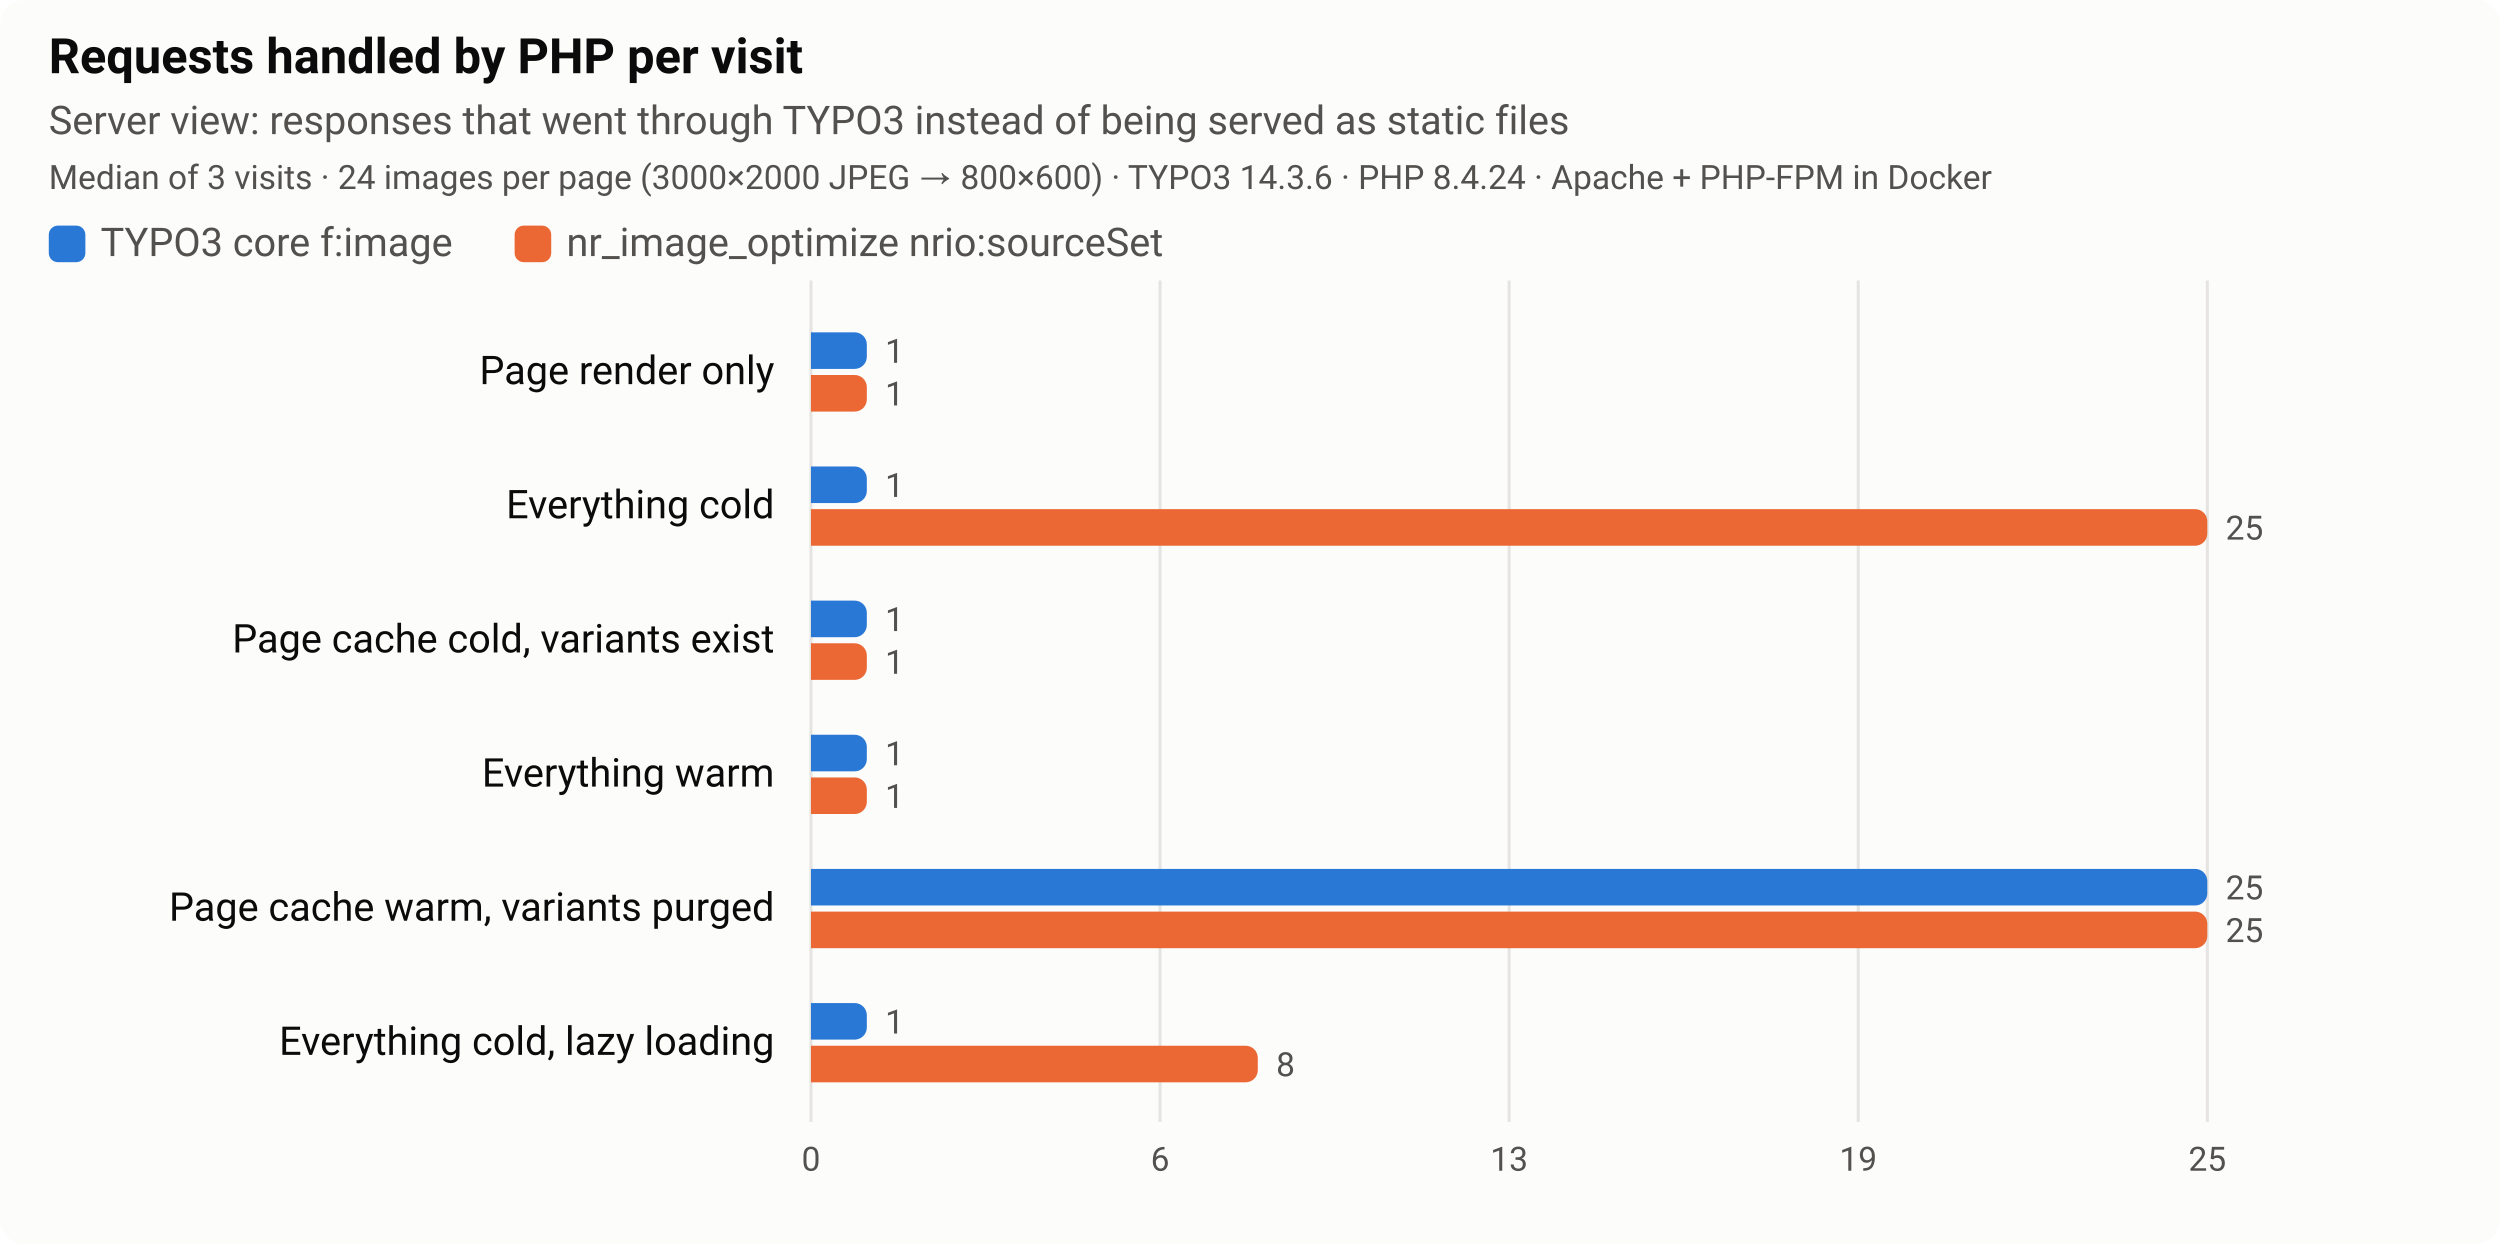
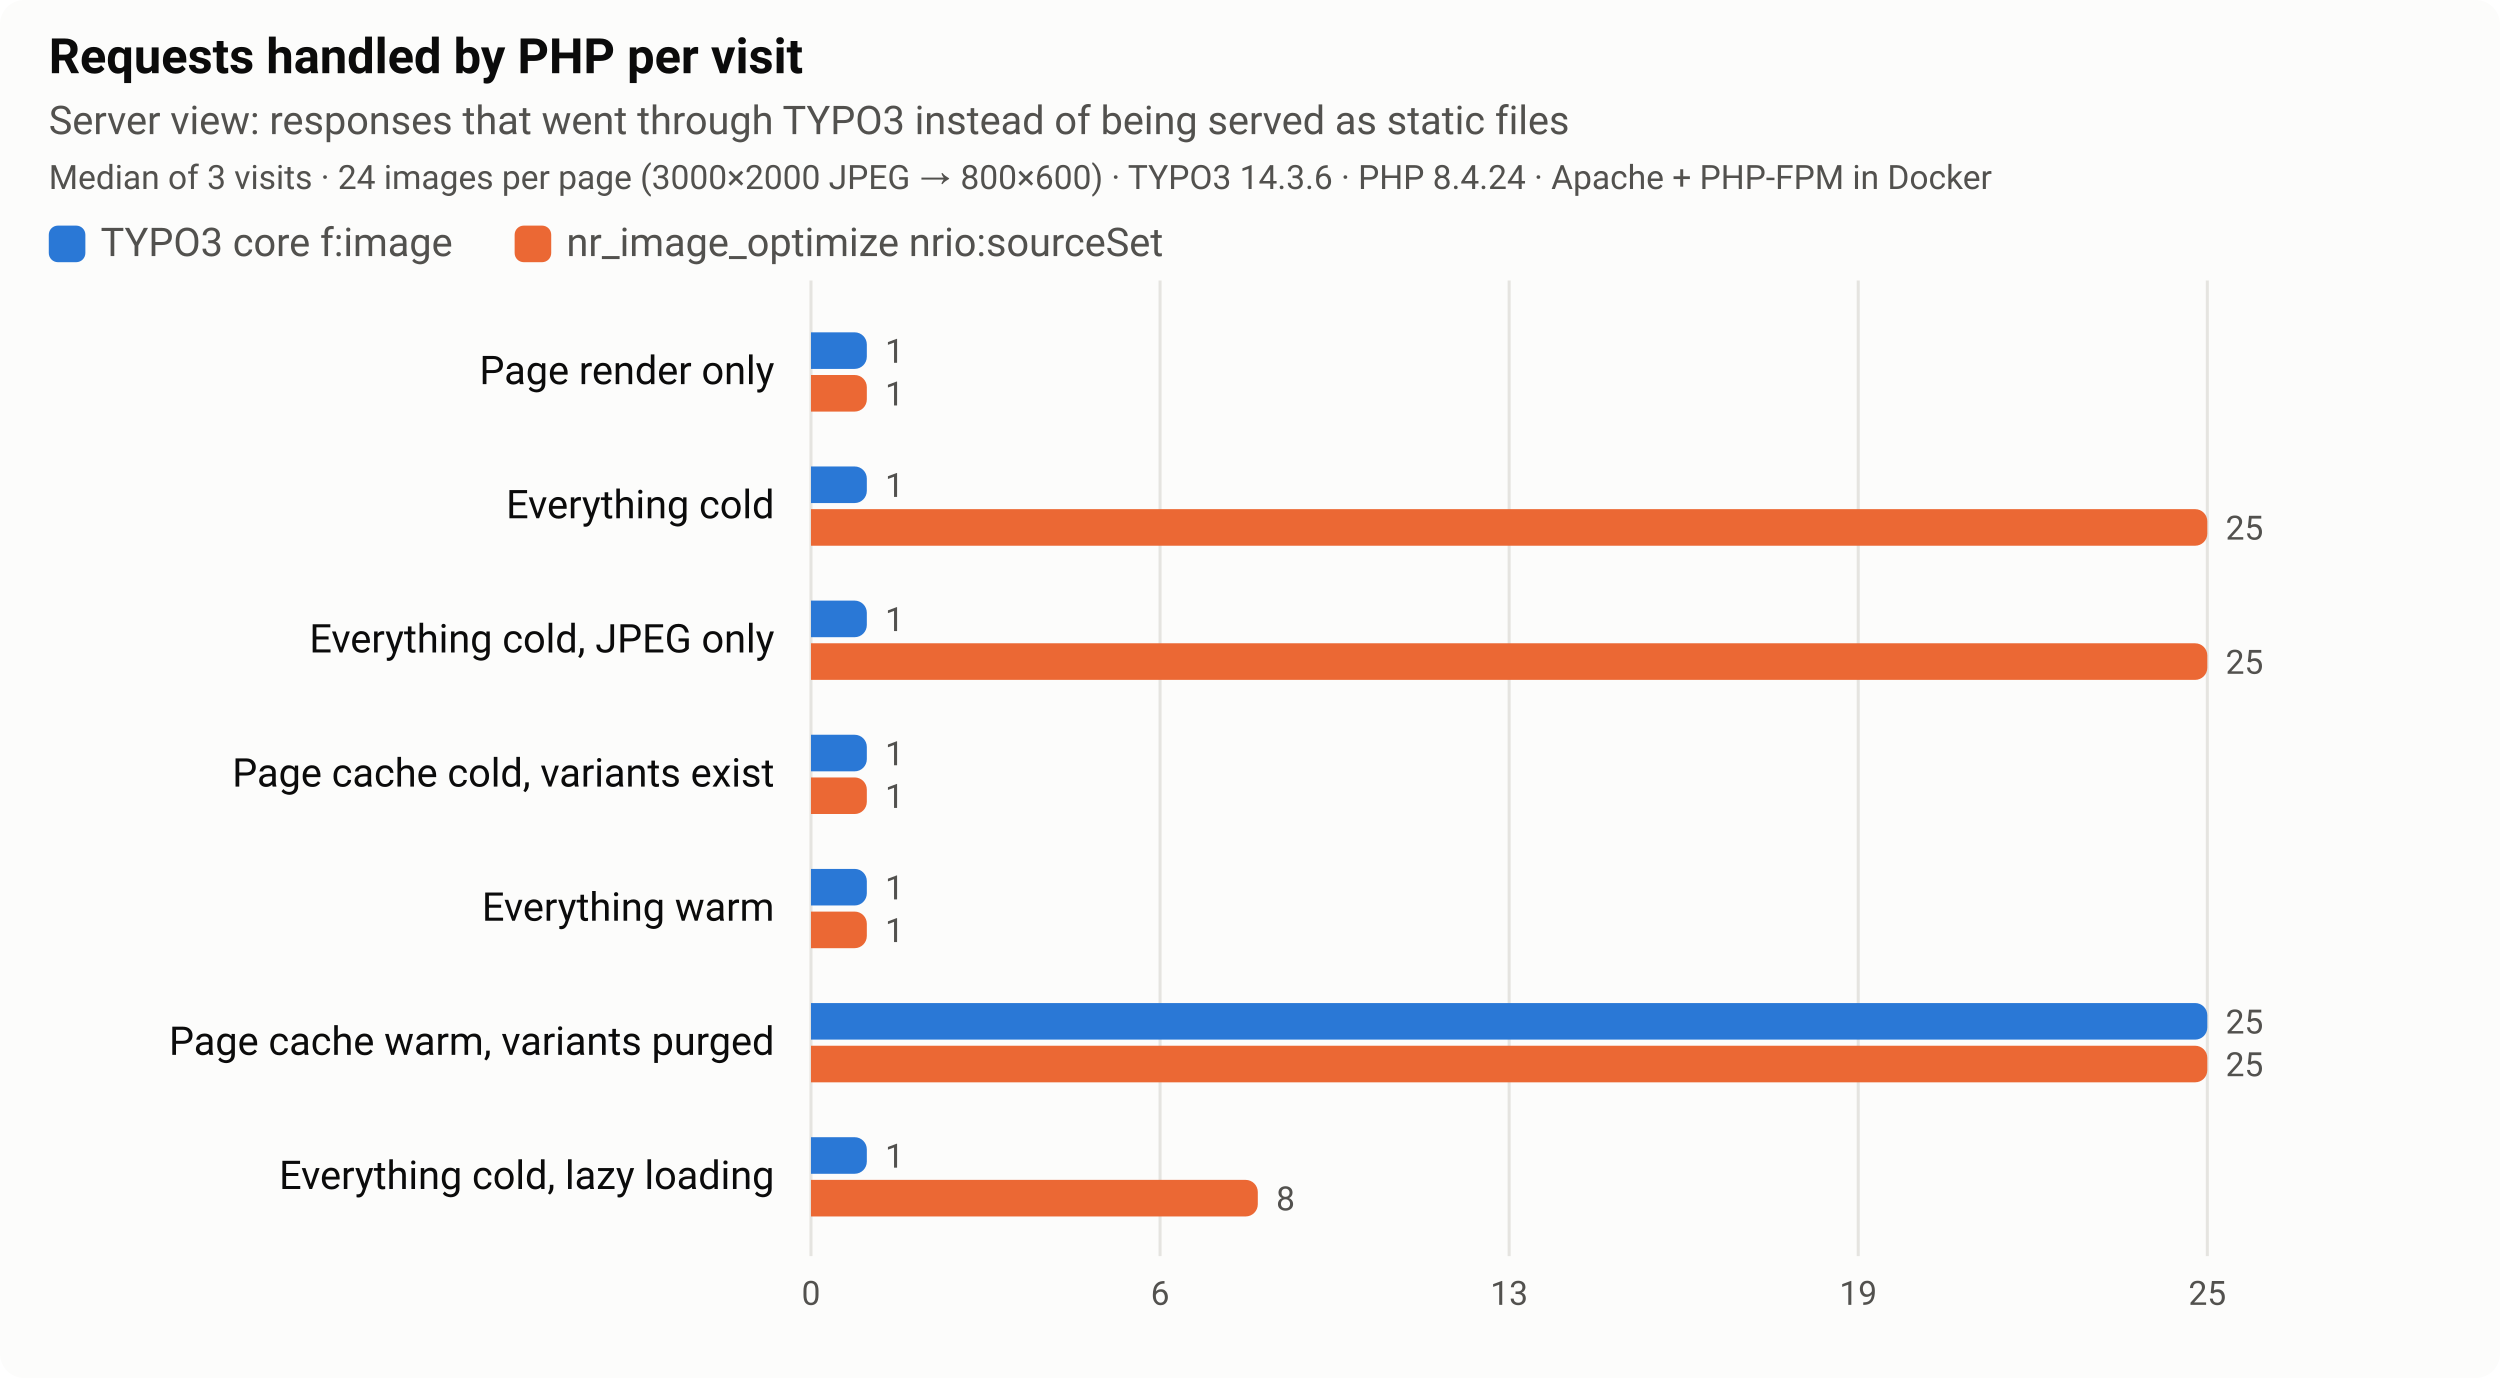
- <svg xmlns="http://www.w3.org/2000/svg" width="820" height="408" viewBox="0 0 820 408" role="img" aria-labelledby="title desc" font-family="-apple-system, 'Segoe UI', Roboto, Helvetica, Arial, sans-serif" font-size="13">
-   <rect width="820" height="408" rx="8" fill="#fcfcfb" />
+ <svg xmlns="http://www.w3.org/2000/svg" width="820" height="452" viewBox="0 0 820 452" role="img" aria-labelledby="title desc" font-family="-apple-system, 'Segoe UI', Roboto, Helvetica, Arial, sans-serif" font-size="13">
+   <rect width="820" height="452" rx="8" fill="#fcfcfb" />
  <text x="16" y="24" font-size="16" font-weight="600" fill="#0b0b0b">Requests handled by PHP per visit</text>
  <text x="16" y="44" fill="#52514e">Server view: responses that went through TYPO3 instead of being served as static files</text>
  <text x="16" y="62" fill="#52514e" font-size="11">Median of 3 visits · 24 images per page (3000×2000 JPEG → 800×600) · TYPO3 14.3.6 · PHP 8.4.24 · Apache + PHP-FPM in Docker</text>
  <rect x="16" y="74" width="12" height="12" rx="3" fill="#2a78d6" />
  <text x="33" y="84" fill="#52514e">TYPO3 core f:image</text>
  <rect x="168.8" y="74" width="12" height="12" rx="3" fill="#eb6834" />
  <text x="185.8" y="84" fill="#52514e">nr_image_optimize nrio:sourceSet</text>
-   <line x1="266" y1="92" x2="266" y2="368" stroke="#e5e4e0" stroke-width="1" />
-   <text x="266" y="384" text-anchor="middle" fill="#52514e" font-size="11">0</text>
-   <line x1="380.5" y1="92" x2="380.5" y2="368" stroke="#e5e4e0" stroke-width="1" />
-   <text x="380.5" y="384" text-anchor="middle" fill="#52514e" font-size="11">6</text>
-   <line x1="495" y1="92" x2="495" y2="368" stroke="#e5e4e0" stroke-width="1" />
-   <text x="495" y="384" text-anchor="middle" fill="#52514e" font-size="11">13</text>
-   <line x1="609.5" y1="92" x2="609.5" y2="368" stroke="#e5e4e0" stroke-width="1" />
-   <text x="609.5" y="384" text-anchor="middle" fill="#52514e" font-size="11">19</text>
-   <line x1="724" y1="92" x2="724" y2="368" stroke="#e5e4e0" stroke-width="1" />
-   <text x="724" y="384" text-anchor="middle" fill="#52514e" font-size="11">25</text>
+   <line x1="266" y1="92" x2="266" y2="412" stroke="#e5e4e0" stroke-width="1" />
+   <text x="266" y="428" text-anchor="middle" fill="#52514e" font-size="11">0</text>
+   <line x1="380.5" y1="92" x2="380.5" y2="412" stroke="#e5e4e0" stroke-width="1" />
+   <text x="380.5" y="428" text-anchor="middle" fill="#52514e" font-size="11">6</text>
+   <line x1="495" y1="92" x2="495" y2="412" stroke="#e5e4e0" stroke-width="1" />
+   <text x="495" y="428" text-anchor="middle" fill="#52514e" font-size="11">13</text>
+   <line x1="609.5" y1="92" x2="609.5" y2="412" stroke="#e5e4e0" stroke-width="1" />
+   <text x="609.5" y="428" text-anchor="middle" fill="#52514e" font-size="11">19</text>
+   <line x1="724" y1="92" x2="724" y2="412" stroke="#e5e4e0" stroke-width="1" />
+   <text x="724" y="428" text-anchor="middle" fill="#52514e" font-size="11">25</text>
  <text x="254" y="126" text-anchor="end" fill="#0b0b0b">Page render only</text>
  <path d="M266,109 h14.32 a4,4 0 0 1 4,4 v4 a4,4 0 0 1 -4,4 h-14.32 z" fill="#2a78d6" />
  <text x="290.32" y="119" fill="#52514e" font-size="11">1</text>
  <path d="M266,123 h14.32 a4,4 0 0 1 4,4 v4 a4,4 0 0 1 -4,4 h-14.32 z" fill="#eb6834" />
  <text x="290.32" y="133" fill="#52514e" font-size="11">1</text>
  <text x="254" y="170" text-anchor="end" fill="#0b0b0b">Everything cold</text>
  <path d="M266,153 h14.32 a4,4 0 0 1 4,4 v4 a4,4 0 0 1 -4,4 h-14.32 z" fill="#2a78d6" />
  <text x="290.32" y="163" fill="#52514e" font-size="11">1</text>
  <path d="M266,167 h454 a4,4 0 0 1 4,4 v4 a4,4 0 0 1 -4,4 h-454 z" fill="#eb6834" />
  <text x="730" y="177" fill="#52514e" font-size="11">25</text>
-   <text x="254" y="214" text-anchor="end" fill="#0b0b0b">Page cache cold, variants exist</text>
+   <text x="254" y="214" text-anchor="end" fill="#0b0b0b">Everything cold, JPEG only</text>
  <path d="M266,197 h14.32 a4,4 0 0 1 4,4 v4 a4,4 0 0 1 -4,4 h-14.32 z" fill="#2a78d6" />
  <text x="290.32" y="207" fill="#52514e" font-size="11">1</text>
-   <path d="M266,211 h14.32 a4,4 0 0 1 4,4 v4 a4,4 0 0 1 -4,4 h-14.32 z" fill="#eb6834" />
-   <text x="290.32" y="221" fill="#52514e" font-size="11">1</text>
-   <text x="254" y="258" text-anchor="end" fill="#0b0b0b">Everything warm</text>
+   <path d="M266,211 h454 a4,4 0 0 1 4,4 v4 a4,4 0 0 1 -4,4 h-454 z" fill="#eb6834" />
+   <text x="730" y="221" fill="#52514e" font-size="11">25</text>
+   <text x="254" y="258" text-anchor="end" fill="#0b0b0b">Page cache cold, variants exist</text>
  <path d="M266,241 h14.32 a4,4 0 0 1 4,4 v4 a4,4 0 0 1 -4,4 h-14.32 z" fill="#2a78d6" />
  <text x="290.32" y="251" fill="#52514e" font-size="11">1</text>
  <path d="M266,255 h14.32 a4,4 0 0 1 4,4 v4 a4,4 0 0 1 -4,4 h-14.32 z" fill="#eb6834" />
  <text x="290.32" y="265" fill="#52514e" font-size="11">1</text>
-   <text x="254" y="302" text-anchor="end" fill="#0b0b0b">Page cache warm, variants purged</text>
-   <path d="M266,285 h454 a4,4 0 0 1 4,4 v4 a4,4 0 0 1 -4,4 h-454 z" fill="#2a78d6" />
-   <text x="730" y="295" fill="#52514e" font-size="11">25</text>
-   <path d="M266,299 h454 a4,4 0 0 1 4,4 v4 a4,4 0 0 1 -4,4 h-454 z" fill="#eb6834" />
-   <text x="730" y="309" fill="#52514e" font-size="11">25</text>
-   <text x="254" y="346" text-anchor="end" fill="#0b0b0b">Everything cold, lazy loading</text>
-   <path d="M266,329 h14.32 a4,4 0 0 1 4,4 v4 a4,4 0 0 1 -4,4 h-14.32 z" fill="#2a78d6" />
-   <text x="290.32" y="339" fill="#52514e" font-size="11">1</text>
-   <path d="M266,343 h142.56 a4,4 0 0 1 4,4 v4 a4,4 0 0 1 -4,4 h-142.56 z" fill="#eb6834" />
-   <text x="418.56" y="353" fill="#52514e" font-size="11">8</text>
+   <text x="254" y="302" text-anchor="end" fill="#0b0b0b">Everything warm</text>
+   <path d="M266,285 h14.32 a4,4 0 0 1 4,4 v4 a4,4 0 0 1 -4,4 h-14.32 z" fill="#2a78d6" />
+   <text x="290.32" y="295" fill="#52514e" font-size="11">1</text>
+   <path d="M266,299 h14.32 a4,4 0 0 1 4,4 v4 a4,4 0 0 1 -4,4 h-14.32 z" fill="#eb6834" />
+   <text x="290.32" y="309" fill="#52514e" font-size="11">1</text>
+   <text x="254" y="346" text-anchor="end" fill="#0b0b0b">Page cache warm, variants purged</text>
+   <path d="M266,329 h454 a4,4 0 0 1 4,4 v4 a4,4 0 0 1 -4,4 h-454 z" fill="#2a78d6" />
+   <text x="730" y="339" fill="#52514e" font-size="11">25</text>
+   <path d="M266,343 h454 a4,4 0 0 1 4,4 v4 a4,4 0 0 1 -4,4 h-454 z" fill="#eb6834" />
+   <text x="730" y="353" fill="#52514e" font-size="11">25</text>
+   <text x="254" y="390" text-anchor="end" fill="#0b0b0b">Everything cold, lazy loading</text>
+   <path d="M266,373 h14.32 a4,4 0 0 1 4,4 v4 a4,4 0 0 1 -4,4 h-14.32 z" fill="#2a78d6" />
+   <text x="290.32" y="383" fill="#52514e" font-size="11">1</text>
+   <path d="M266,387 h142.56 a4,4 0 0 1 4,4 v4 a4,4 0 0 1 -4,4 h-142.56 z" fill="#eb6834" />
+   <text x="418.56" y="397" fill="#52514e" font-size="11">8</text>
</svg>
